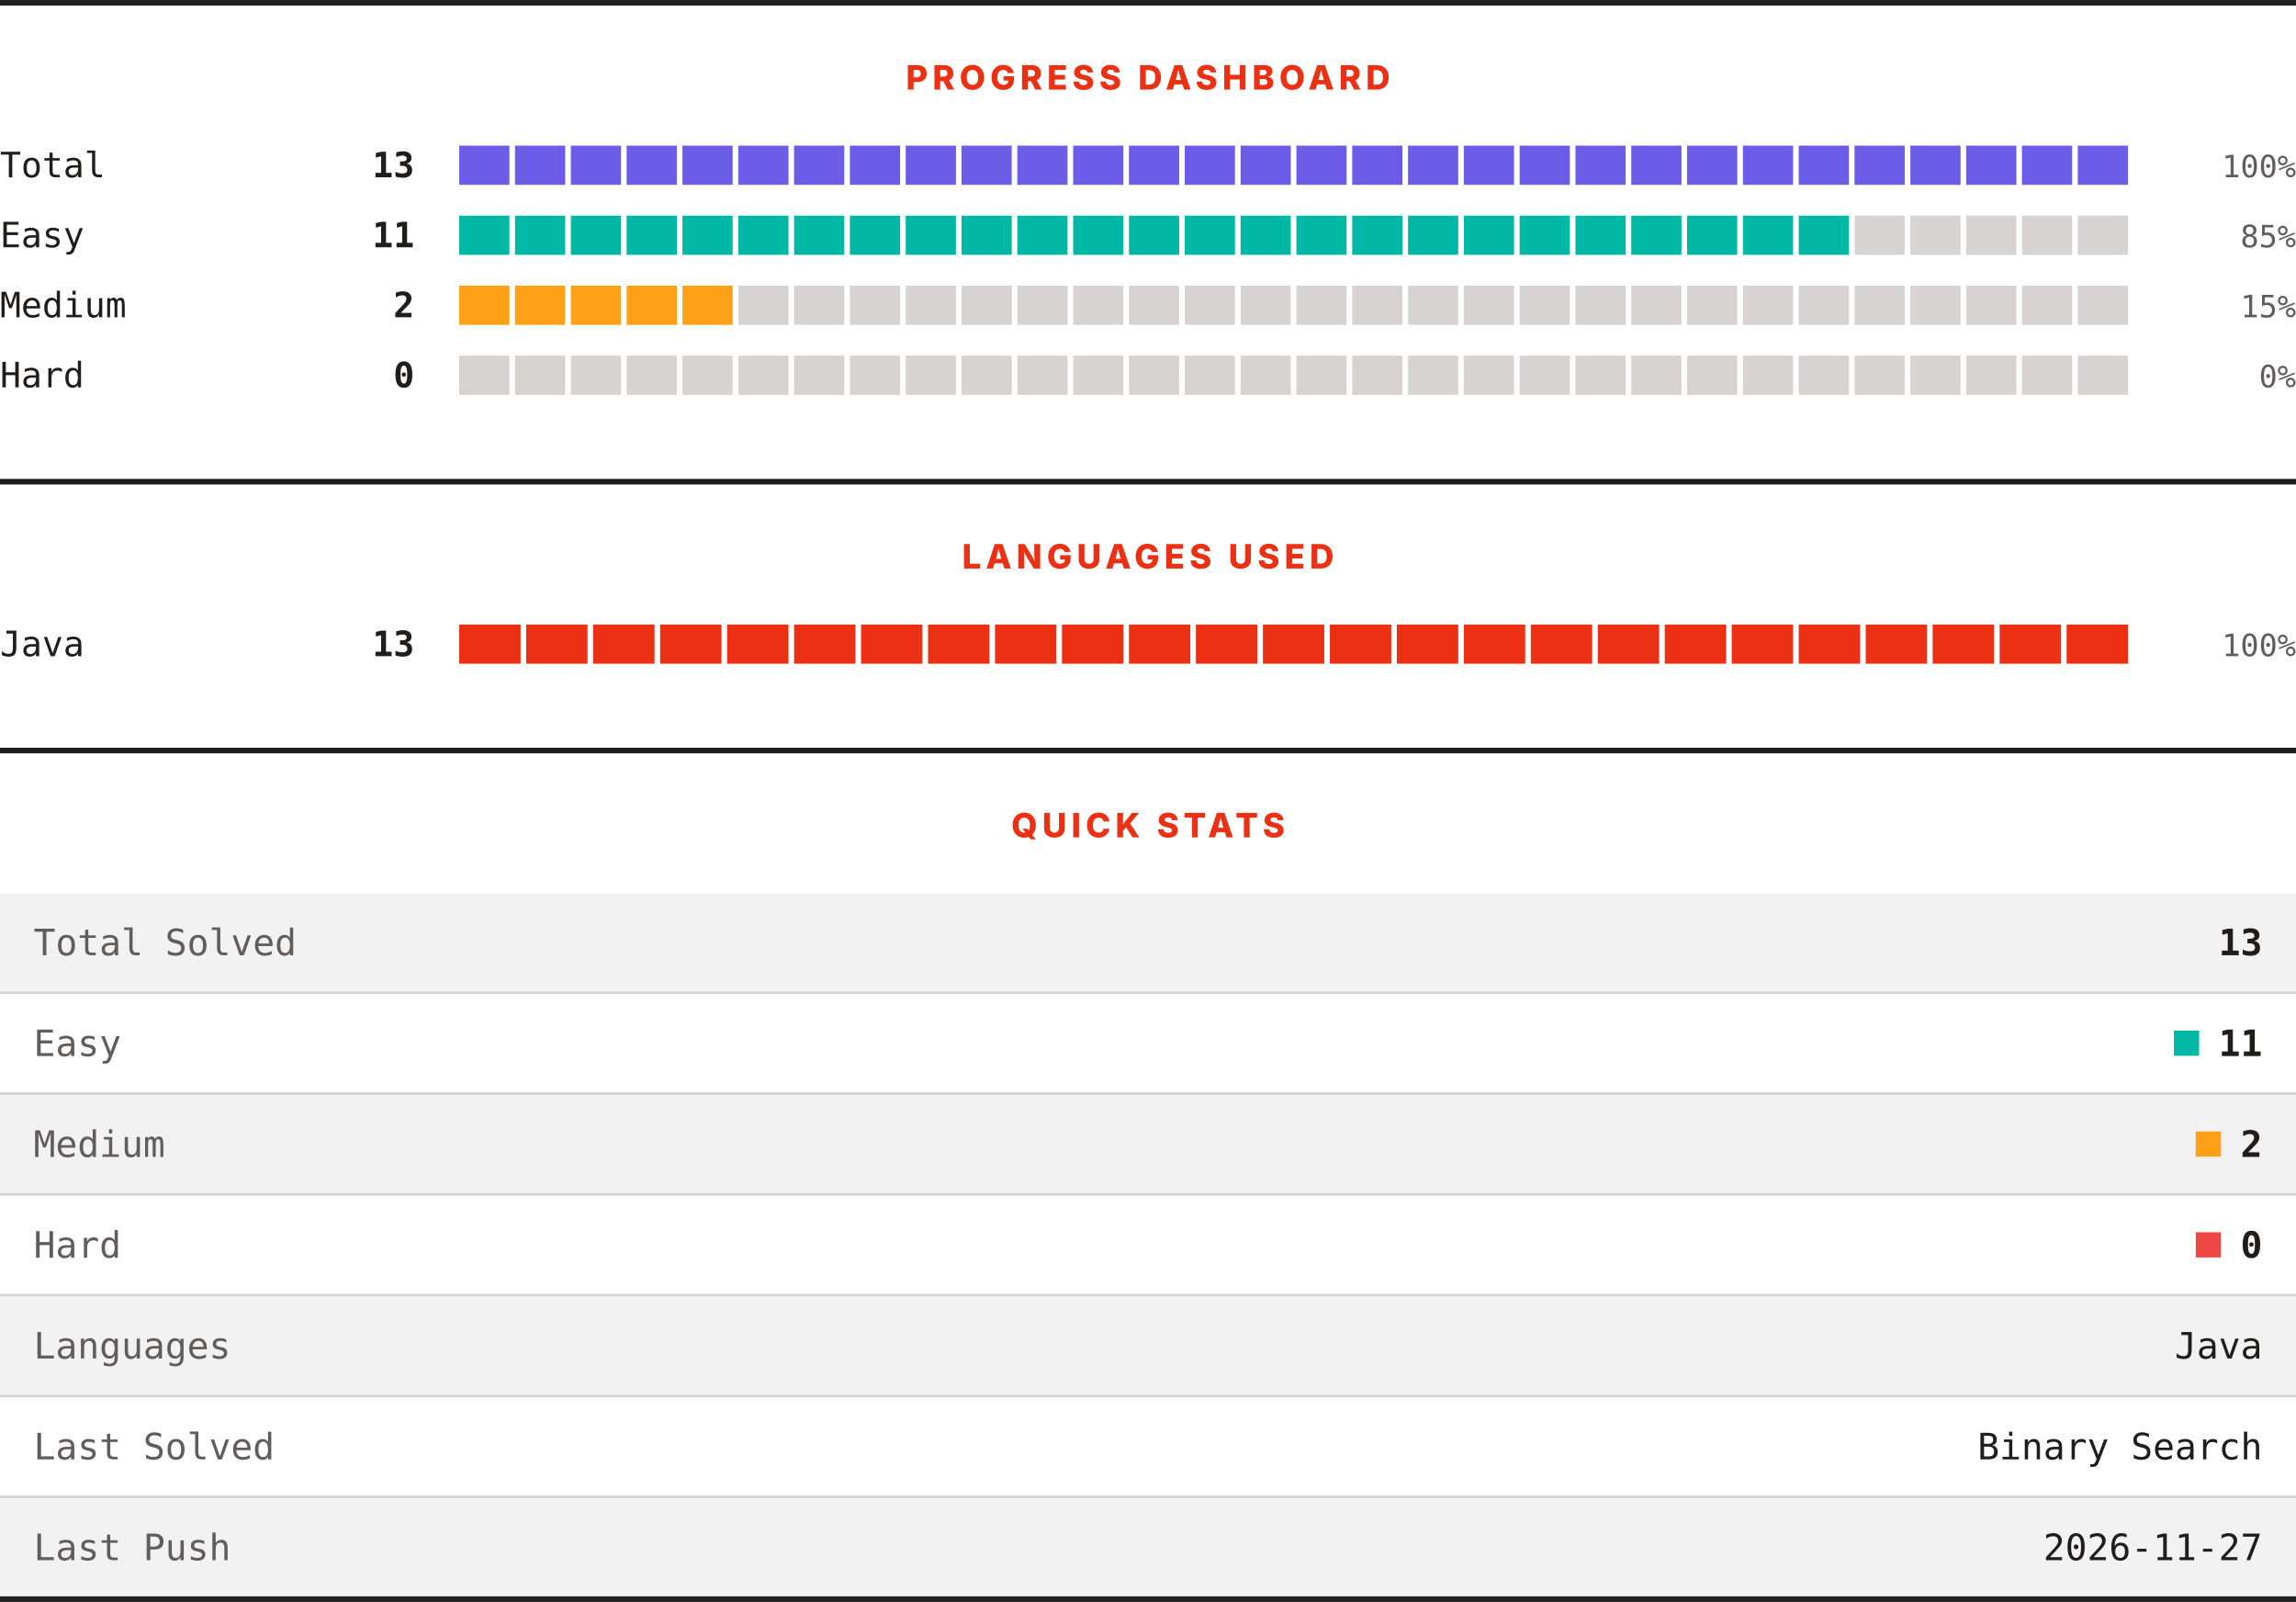
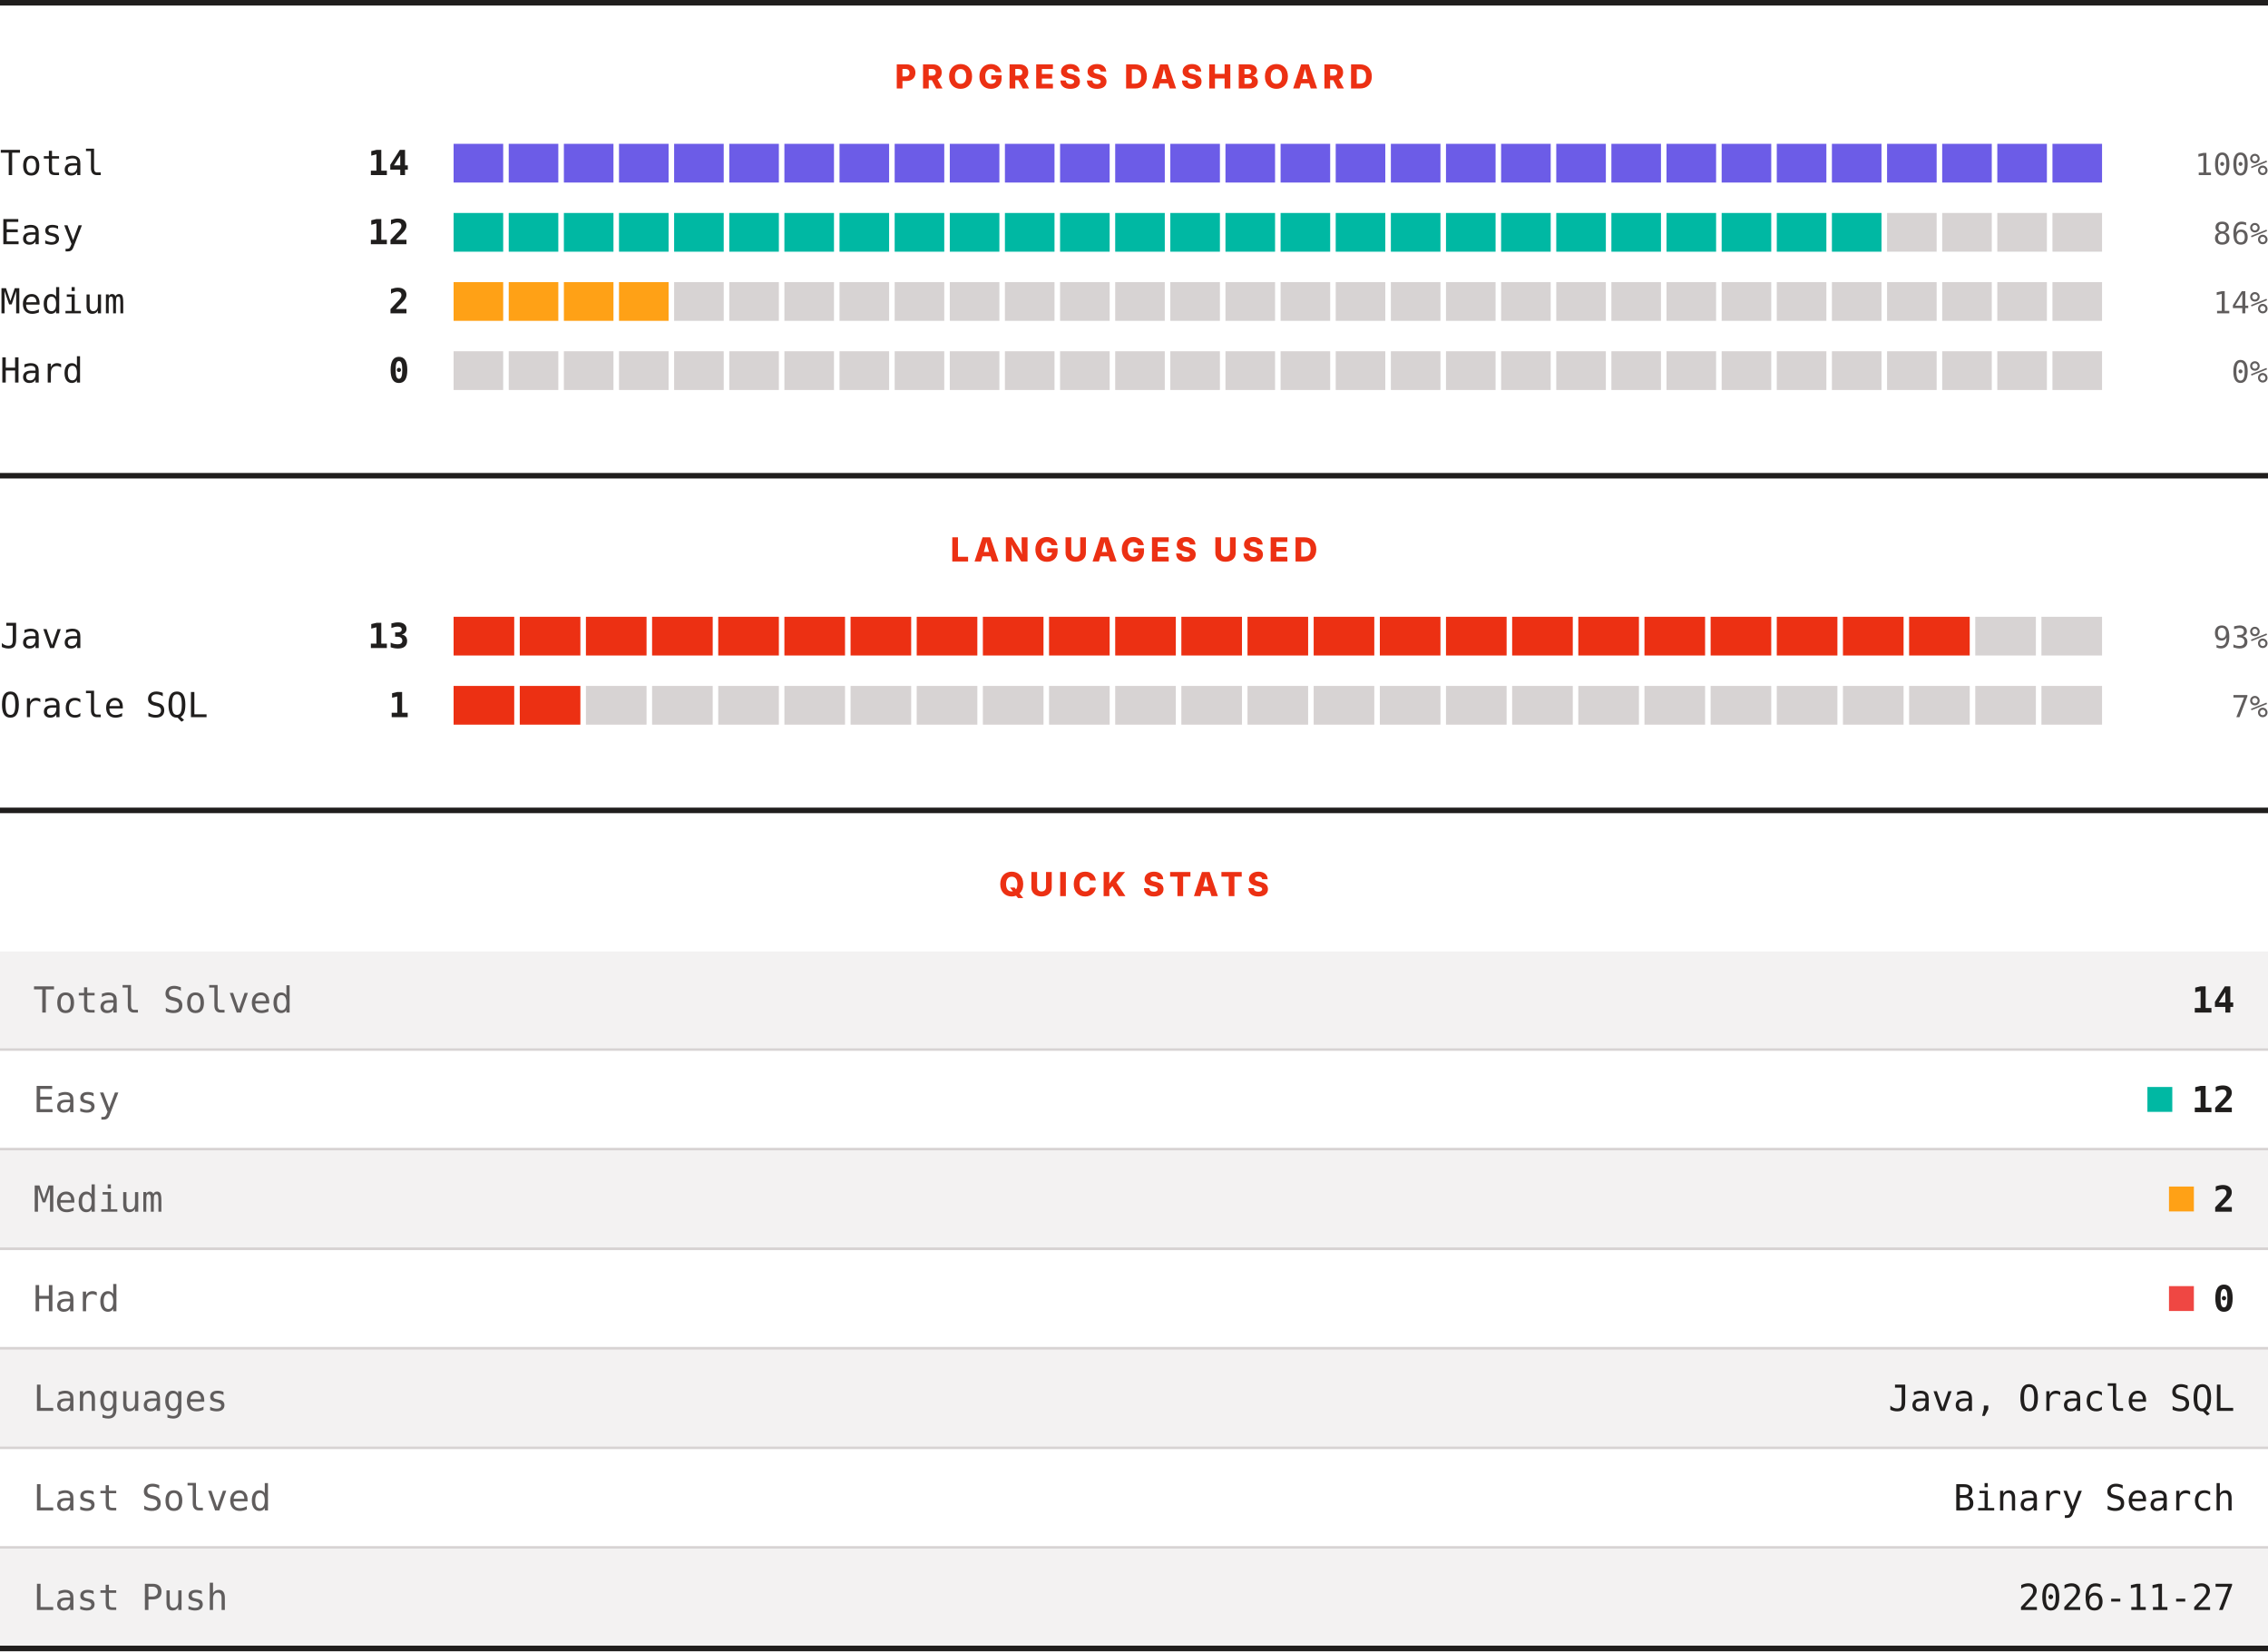
- <svg xmlns="http://www.w3.org/2000/svg" width="820" height="572" viewBox="0 0 820 572" role="img" aria-label="LeetCode progress, languages and quick stats">
-   <rect width="820" height="572" fill="#ffffff" />
+ <svg xmlns="http://www.w3.org/2000/svg" width="820" height="597" viewBox="0 0 820 597" role="img" aria-label="LeetCode progress, languages and quick stats">
+   <rect width="820" height="597" fill="#ffffff" />
  <rect x="0" y="0" width="820" height="2" fill="#201e1d" />
  <text x="410" y="32" text-anchor="middle" font-family="Archivo, system-ui, -apple-system, Segoe UI, sans-serif" font-size="12" font-weight="800" letter-spacing="1.68" fill="#ec3013">PROGRESS DASHBOARD</text>
  <text x="0" y="63.3" font-family="ui-monospace, SFMono-Regular, Menlo, Consolas, monospace" font-size="12.5" fill="#201e1d">Total</text>
-   <text x="148" y="63.3" text-anchor="end" font-family="ui-monospace, SFMono-Regular, Menlo, Consolas, monospace" font-size="12.5" font-weight="700" fill="#201e1d">13</text>
+   <text x="148" y="63.3" text-anchor="end" font-family="ui-monospace, SFMono-Regular, Menlo, Consolas, monospace" font-size="12.5" font-weight="700" fill="#201e1d">14</text>
  <rect x="164.00" y="52" width="17.93" height="14" fill="#6c5ce7" />
  <rect x="183.93" y="52" width="17.93" height="14" fill="#6c5ce7" />
  <rect x="203.87" y="52" width="17.93" height="14" fill="#6c5ce7" />
  <rect x="223.80" y="52" width="17.93" height="14" fill="#6c5ce7" />
  <rect x="243.73" y="52" width="17.93" height="14" fill="#6c5ce7" />
  <rect x="263.67" y="52" width="17.93" height="14" fill="#6c5ce7" />
  <rect x="283.60" y="52" width="17.93" height="14" fill="#6c5ce7" />
  <rect x="303.53" y="52" width="17.93" height="14" fill="#6c5ce7" />
  <rect x="323.47" y="52" width="17.93" height="14" fill="#6c5ce7" />
  <rect x="343.40" y="52" width="17.93" height="14" fill="#6c5ce7" />
  <rect x="363.33" y="52" width="17.93" height="14" fill="#6c5ce7" />
  <rect x="383.27" y="52" width="17.93" height="14" fill="#6c5ce7" />
  <rect x="403.20" y="52" width="17.93" height="14" fill="#6c5ce7" />
  <rect x="423.13" y="52" width="17.93" height="14" fill="#6c5ce7" />
  <rect x="443.07" y="52" width="17.93" height="14" fill="#6c5ce7" />
  <rect x="463.00" y="52" width="17.93" height="14" fill="#6c5ce7" />
  <rect x="482.93" y="52" width="17.93" height="14" fill="#6c5ce7" />
  <rect x="502.87" y="52" width="17.93" height="14" fill="#6c5ce7" />
  <rect x="522.80" y="52" width="17.93" height="14" fill="#6c5ce7" />
  <rect x="542.73" y="52" width="17.93" height="14" fill="#6c5ce7" />
  <rect x="562.67" y="52" width="17.93" height="14" fill="#6c5ce7" />
  <rect x="582.60" y="52" width="17.93" height="14" fill="#6c5ce7" />
  <rect x="602.53" y="52" width="17.93" height="14" fill="#6c5ce7" />
  <rect x="622.47" y="52" width="17.93" height="14" fill="#6c5ce7" />
  <rect x="642.40" y="52" width="17.93" height="14" fill="#6c5ce7" />
  <rect x="662.33" y="52" width="17.93" height="14" fill="#6c5ce7" />
  <rect x="682.27" y="52" width="17.93" height="14" fill="#6c5ce7" />
  <rect x="702.20" y="52" width="17.93" height="14" fill="#6c5ce7" />
  <rect x="722.13" y="52" width="17.93" height="14" fill="#6c5ce7" />
  <rect x="742.07" y="52" width="17.93" height="14" fill="#6c5ce7" />
  <text x="820" y="63.3" text-anchor="end" font-family="ui-monospace, SFMono-Regular, Menlo, Consolas, monospace" font-size="11" fill="#605d5d">100%</text>
  <text x="0" y="88.3" font-family="ui-monospace, SFMono-Regular, Menlo, Consolas, monospace" font-size="12.5" fill="#201e1d">Easy</text>
-   <text x="148" y="88.3" text-anchor="end" font-family="ui-monospace, SFMono-Regular, Menlo, Consolas, monospace" font-size="12.5" font-weight="700" fill="#201e1d">11</text>
+   <text x="148" y="88.3" text-anchor="end" font-family="ui-monospace, SFMono-Regular, Menlo, Consolas, monospace" font-size="12.5" font-weight="700" fill="#201e1d">12</text>
  <rect x="164.00" y="77" width="17.93" height="14" fill="#00b8a3" />
  <rect x="183.93" y="77" width="17.93" height="14" fill="#00b8a3" />
  <rect x="203.87" y="77" width="17.93" height="14" fill="#00b8a3" />
  <rect x="223.80" y="77" width="17.93" height="14" fill="#00b8a3" />
  <rect x="243.73" y="77" width="17.93" height="14" fill="#00b8a3" />
  <rect x="263.67" y="77" width="17.93" height="14" fill="#00b8a3" />
  <rect x="283.60" y="77" width="17.93" height="14" fill="#00b8a3" />
  <rect x="303.53" y="77" width="17.93" height="14" fill="#00b8a3" />
  <rect x="323.47" y="77" width="17.93" height="14" fill="#00b8a3" />
  <rect x="343.40" y="77" width="17.93" height="14" fill="#00b8a3" />
  <rect x="363.33" y="77" width="17.93" height="14" fill="#00b8a3" />
  <rect x="383.27" y="77" width="17.93" height="14" fill="#00b8a3" />
  <rect x="403.20" y="77" width="17.93" height="14" fill="#00b8a3" />
  <rect x="423.13" y="77" width="17.93" height="14" fill="#00b8a3" />
  <rect x="443.07" y="77" width="17.93" height="14" fill="#00b8a3" />
  <rect x="463.00" y="77" width="17.93" height="14" fill="#00b8a3" />
  <rect x="482.93" y="77" width="17.93" height="14" fill="#00b8a3" />
  <rect x="502.87" y="77" width="17.93" height="14" fill="#00b8a3" />
  <rect x="522.80" y="77" width="17.93" height="14" fill="#00b8a3" />
  <rect x="542.73" y="77" width="17.93" height="14" fill="#00b8a3" />
  <rect x="562.67" y="77" width="17.93" height="14" fill="#00b8a3" />
  <rect x="582.60" y="77" width="17.93" height="14" fill="#00b8a3" />
  <rect x="602.53" y="77" width="17.93" height="14" fill="#00b8a3" />
  <rect x="622.47" y="77" width="17.93" height="14" fill="#00b8a3" />
  <rect x="642.40" y="77" width="17.93" height="14" fill="#00b8a3" />
-   <rect x="662.33" y="77" width="17.93" height="14" fill="#d7d3d3" />
+   <rect x="662.33" y="77" width="17.93" height="14" fill="#00b8a3" />
  <rect x="682.27" y="77" width="17.93" height="14" fill="#d7d3d3" />
  <rect x="702.20" y="77" width="17.93" height="14" fill="#d7d3d3" />
  <rect x="722.13" y="77" width="17.93" height="14" fill="#d7d3d3" />
  <rect x="742.07" y="77" width="17.93" height="14" fill="#d7d3d3" />
-   <text x="820" y="88.3" text-anchor="end" font-family="ui-monospace, SFMono-Regular, Menlo, Consolas, monospace" font-size="11" fill="#605d5d">85%</text>
+   <text x="820" y="88.3" text-anchor="end" font-family="ui-monospace, SFMono-Regular, Menlo, Consolas, monospace" font-size="11" fill="#605d5d">86%</text>
  <text x="0" y="113.3" font-family="ui-monospace, SFMono-Regular, Menlo, Consolas, monospace" font-size="12.5" fill="#201e1d">Medium</text>
  <text x="148" y="113.3" text-anchor="end" font-family="ui-monospace, SFMono-Regular, Menlo, Consolas, monospace" font-size="12.5" font-weight="700" fill="#201e1d">2</text>
  <rect x="164.00" y="102" width="17.93" height="14" fill="#ffa116" />
  <rect x="183.93" y="102" width="17.93" height="14" fill="#ffa116" />
  <rect x="203.87" y="102" width="17.93" height="14" fill="#ffa116" />
  <rect x="223.80" y="102" width="17.93" height="14" fill="#ffa116" />
-   <rect x="243.73" y="102" width="17.93" height="14" fill="#ffa116" />
+   <rect x="243.73" y="102" width="17.93" height="14" fill="#d7d3d3" />
  <rect x="263.67" y="102" width="17.93" height="14" fill="#d7d3d3" />
  <rect x="283.60" y="102" width="17.93" height="14" fill="#d7d3d3" />
  <rect x="303.53" y="102" width="17.93" height="14" fill="#d7d3d3" />
  <rect x="323.47" y="102" width="17.93" height="14" fill="#d7d3d3" />
  <rect x="343.40" y="102" width="17.93" height="14" fill="#d7d3d3" />
  <rect x="363.33" y="102" width="17.93" height="14" fill="#d7d3d3" />
  <rect x="383.27" y="102" width="17.93" height="14" fill="#d7d3d3" />
  <rect x="403.20" y="102" width="17.93" height="14" fill="#d7d3d3" />
  <rect x="423.13" y="102" width="17.93" height="14" fill="#d7d3d3" />
  <rect x="443.07" y="102" width="17.93" height="14" fill="#d7d3d3" />
  <rect x="463.00" y="102" width="17.93" height="14" fill="#d7d3d3" />
  <rect x="482.93" y="102" width="17.93" height="14" fill="#d7d3d3" />
  <rect x="502.87" y="102" width="17.93" height="14" fill="#d7d3d3" />
  <rect x="522.80" y="102" width="17.93" height="14" fill="#d7d3d3" />
  <rect x="542.73" y="102" width="17.93" height="14" fill="#d7d3d3" />
  <rect x="562.67" y="102" width="17.93" height="14" fill="#d7d3d3" />
  <rect x="582.60" y="102" width="17.93" height="14" fill="#d7d3d3" />
  <rect x="602.53" y="102" width="17.93" height="14" fill="#d7d3d3" />
  <rect x="622.47" y="102" width="17.93" height="14" fill="#d7d3d3" />
  <rect x="642.40" y="102" width="17.93" height="14" fill="#d7d3d3" />
  <rect x="662.33" y="102" width="17.93" height="14" fill="#d7d3d3" />
  <rect x="682.27" y="102" width="17.93" height="14" fill="#d7d3d3" />
  <rect x="702.20" y="102" width="17.93" height="14" fill="#d7d3d3" />
  <rect x="722.13" y="102" width="17.93" height="14" fill="#d7d3d3" />
  <rect x="742.07" y="102" width="17.93" height="14" fill="#d7d3d3" />
-   <text x="820" y="113.3" text-anchor="end" font-family="ui-monospace, SFMono-Regular, Menlo, Consolas, monospace" font-size="11" fill="#605d5d">15%</text>
+   <text x="820" y="113.3" text-anchor="end" font-family="ui-monospace, SFMono-Regular, Menlo, Consolas, monospace" font-size="11" fill="#605d5d">14%</text>
  <text x="0" y="138.3" font-family="ui-monospace, SFMono-Regular, Menlo, Consolas, monospace" font-size="12.5" fill="#201e1d">Hard</text>
  <text x="148" y="138.3" text-anchor="end" font-family="ui-monospace, SFMono-Regular, Menlo, Consolas, monospace" font-size="12.5" font-weight="700" fill="#201e1d">0</text>
  <rect x="164.00" y="127" width="17.93" height="14" fill="#d7d3d3" />
  <rect x="183.93" y="127" width="17.93" height="14" fill="#d7d3d3" />
  <rect x="203.87" y="127" width="17.93" height="14" fill="#d7d3d3" />
  <rect x="223.80" y="127" width="17.93" height="14" fill="#d7d3d3" />
  <rect x="243.73" y="127" width="17.93" height="14" fill="#d7d3d3" />
  <rect x="263.67" y="127" width="17.93" height="14" fill="#d7d3d3" />
  <rect x="283.60" y="127" width="17.93" height="14" fill="#d7d3d3" />
  <rect x="303.53" y="127" width="17.93" height="14" fill="#d7d3d3" />
  <rect x="323.47" y="127" width="17.93" height="14" fill="#d7d3d3" />
  <rect x="343.40" y="127" width="17.93" height="14" fill="#d7d3d3" />
  <rect x="363.33" y="127" width="17.93" height="14" fill="#d7d3d3" />
  <rect x="383.27" y="127" width="17.93" height="14" fill="#d7d3d3" />
  <rect x="403.20" y="127" width="17.93" height="14" fill="#d7d3d3" />
  <rect x="423.13" y="127" width="17.93" height="14" fill="#d7d3d3" />
  <rect x="443.07" y="127" width="17.93" height="14" fill="#d7d3d3" />
  <rect x="463.00" y="127" width="17.93" height="14" fill="#d7d3d3" />
  <rect x="482.93" y="127" width="17.93" height="14" fill="#d7d3d3" />
  <rect x="502.87" y="127" width="17.93" height="14" fill="#d7d3d3" />
  <rect x="522.80" y="127" width="17.93" height="14" fill="#d7d3d3" />
  <rect x="542.73" y="127" width="17.93" height="14" fill="#d7d3d3" />
  <rect x="562.67" y="127" width="17.93" height="14" fill="#d7d3d3" />
  <rect x="582.60" y="127" width="17.93" height="14" fill="#d7d3d3" />
  <rect x="602.53" y="127" width="17.93" height="14" fill="#d7d3d3" />
  <rect x="622.47" y="127" width="17.93" height="14" fill="#d7d3d3" />
  <rect x="642.40" y="127" width="17.93" height="14" fill="#d7d3d3" />
  <rect x="662.33" y="127" width="17.93" height="14" fill="#d7d3d3" />
  <rect x="682.27" y="127" width="17.93" height="14" fill="#d7d3d3" />
  <rect x="702.20" y="127" width="17.93" height="14" fill="#d7d3d3" />
  <rect x="722.13" y="127" width="17.93" height="14" fill="#d7d3d3" />
  <rect x="742.07" y="127" width="17.93" height="14" fill="#d7d3d3" />
  <text x="820" y="138.3" text-anchor="end" font-family="ui-monospace, SFMono-Regular, Menlo, Consolas, monospace" font-size="11" fill="#605d5d">0%</text>
  <rect x="0" y="171" width="820" height="2" fill="#201e1d" />
  <text x="410" y="203" text-anchor="middle" font-family="Archivo, system-ui, -apple-system, Segoe UI, sans-serif" font-size="12" font-weight="800" letter-spacing="1.68" fill="#ec3013">LANGUAGES USED</text>
  <text x="0" y="234.3" font-family="ui-monospace, SFMono-Regular, Menlo, Consolas, monospace" font-size="12.5" fill="#201e1d">Java</text>
  <text x="148" y="234.3" text-anchor="end" font-family="ui-monospace, SFMono-Regular, Menlo, Consolas, monospace" font-size="12.5" font-weight="700" fill="#201e1d">13</text>
  <rect x="164.00" y="223" width="21.92" height="14" fill="#ec3013" />
  <rect x="187.92" y="223" width="21.92" height="14" fill="#ec3013" />
  <rect x="211.84" y="223" width="21.92" height="14" fill="#ec3013" />
  <rect x="235.76" y="223" width="21.92" height="14" fill="#ec3013" />
  <rect x="259.68" y="223" width="21.92" height="14" fill="#ec3013" />
  <rect x="283.60" y="223" width="21.92" height="14" fill="#ec3013" />
  <rect x="307.52" y="223" width="21.92" height="14" fill="#ec3013" />
  <rect x="331.44" y="223" width="21.92" height="14" fill="#ec3013" />
  <rect x="355.36" y="223" width="21.92" height="14" fill="#ec3013" />
  <rect x="379.28" y="223" width="21.92" height="14" fill="#ec3013" />
  <rect x="403.20" y="223" width="21.92" height="14" fill="#ec3013" />
  <rect x="427.12" y="223" width="21.92" height="14" fill="#ec3013" />
  <rect x="451.04" y="223" width="21.92" height="14" fill="#ec3013" />
  <rect x="474.96" y="223" width="21.92" height="14" fill="#ec3013" />
  <rect x="498.88" y="223" width="21.92" height="14" fill="#ec3013" />
  <rect x="522.80" y="223" width="21.92" height="14" fill="#ec3013" />
  <rect x="546.72" y="223" width="21.92" height="14" fill="#ec3013" />
  <rect x="570.64" y="223" width="21.92" height="14" fill="#ec3013" />
  <rect x="594.56" y="223" width="21.92" height="14" fill="#ec3013" />
  <rect x="618.48" y="223" width="21.92" height="14" fill="#ec3013" />
  <rect x="642.40" y="223" width="21.92" height="14" fill="#ec3013" />
  <rect x="666.32" y="223" width="21.92" height="14" fill="#ec3013" />
  <rect x="690.24" y="223" width="21.92" height="14" fill="#ec3013" />
-   <rect x="714.16" y="223" width="21.92" height="14" fill="#ec3013" />
-   <rect x="738.08" y="223" width="21.92" height="14" fill="#ec3013" />
-   <text x="820" y="234.3" text-anchor="end" font-family="ui-monospace, SFMono-Regular, Menlo, Consolas, monospace" font-size="11" fill="#605d5d">100%</text>
-   <rect x="0" y="267" width="820" height="2" fill="#201e1d" />
-   <text x="410" y="299" text-anchor="middle" font-family="Archivo, system-ui, -apple-system, Segoe UI, sans-serif" font-size="12" font-weight="800" letter-spacing="1.68" fill="#ec3013">QUICK STATS</text>
-   <rect x="0" y="319" width="820" height="35" fill="#f3f2f2" />
-   <text x="12" y="341.1" font-family="ui-monospace, SFMono-Regular, Menlo, Consolas, monospace" font-size="13" fill="#605d5d">Total Solved</text>
-   <text x="808" y="341.1" text-anchor="end" font-family="ui-monospace, SFMono-Regular, Menlo, Consolas, monospace" font-size="13" font-weight="700" fill="#201e1d">13</text>
-   <rect x="0" y="354" width="820" height="1" fill="#d7d3d3" />
-   <rect x="0" y="355" width="820" height="35" fill="#ffffff" />
-   <text x="12" y="377.1" font-family="ui-monospace, SFMono-Regular, Menlo, Consolas, monospace" font-size="13" fill="#605d5d">Easy</text>
-   <rect x="776.4" y="368" width="9" height="9" fill="#00b8a3" />
-   <text x="808" y="377.1" text-anchor="end" font-family="ui-monospace, SFMono-Regular, Menlo, Consolas, monospace" font-size="13" font-weight="700" fill="#201e1d">11</text>
-   <rect x="0" y="390" width="820" height="1" fill="#d7d3d3" />
-   <rect x="0" y="391" width="820" height="35" fill="#f3f2f2" />
-   <text x="12" y="413.1" font-family="ui-monospace, SFMono-Regular, Menlo, Consolas, monospace" font-size="13" fill="#605d5d">Medium</text>
-   <rect x="784.2" y="404" width="9" height="9" fill="#ffa116" />
-   <text x="808" y="413.1" text-anchor="end" font-family="ui-monospace, SFMono-Regular, Menlo, Consolas, monospace" font-size="13" font-weight="700" fill="#201e1d">2</text>
-   <rect x="0" y="426" width="820" height="1" fill="#d7d3d3" />
-   <rect x="0" y="427" width="820" height="35" fill="#ffffff" />
-   <text x="12" y="449.1" font-family="ui-monospace, SFMono-Regular, Menlo, Consolas, monospace" font-size="13" fill="#605d5d">Hard</text>
-   <rect x="784.2" y="440" width="9" height="9" fill="#ef4743" />
-   <text x="808" y="449.1" text-anchor="end" font-family="ui-monospace, SFMono-Regular, Menlo, Consolas, monospace" font-size="13" font-weight="700" fill="#201e1d">0</text>
-   <rect x="0" y="462" width="820" height="1" fill="#d7d3d3" />
-   <rect x="0" y="463" width="820" height="35" fill="#f3f2f2" />
-   <text x="12" y="485.1" font-family="ui-monospace, SFMono-Regular, Menlo, Consolas, monospace" font-size="13" fill="#605d5d">Languages</text>
-   <text x="808" y="485.1" text-anchor="end" font-family="ui-monospace, SFMono-Regular, Menlo, Consolas, monospace" font-size="13" fill="#201e1d">Java</text>
-   <rect x="0" y="498" width="820" height="1" fill="#d7d3d3" />
-   <rect x="0" y="499" width="820" height="35" fill="#ffffff" />
-   <text x="12" y="521.1" font-family="ui-monospace, SFMono-Regular, Menlo, Consolas, monospace" font-size="13" fill="#605d5d">Last Solved</text>
-   <text x="808" y="521.1" text-anchor="end" font-family="ui-monospace, SFMono-Regular, Menlo, Consolas, monospace" font-size="13" fill="#201e1d">Binary Search</text>
-   <rect x="0" y="534" width="820" height="1" fill="#d7d3d3" />
-   <rect x="0" y="535" width="820" height="35" fill="#f3f2f2" />
-   <text x="12" y="557.1" font-family="ui-monospace, SFMono-Regular, Menlo, Consolas, monospace" font-size="13" fill="#605d5d">Last Push</text>
-   <text x="808" y="557.1" text-anchor="end" font-family="ui-monospace, SFMono-Regular, Menlo, Consolas, monospace" font-size="13" fill="#201e1d">2026-11-27</text>
-   <rect x="0" y="570" width="820" height="2" fill="#201e1d" />
+   <rect x="714.16" y="223" width="21.92" height="14" fill="#d7d3d3" />
+   <rect x="738.08" y="223" width="21.92" height="14" fill="#d7d3d3" />
+   <text x="820" y="234.3" text-anchor="end" font-family="ui-monospace, SFMono-Regular, Menlo, Consolas, monospace" font-size="11" fill="#605d5d">93%</text>
+   <text x="0" y="259.3" font-family="ui-monospace, SFMono-Regular, Menlo, Consolas, monospace" font-size="12.5" fill="#201e1d">Oracle SQL</text>
+   <text x="148" y="259.3" text-anchor="end" font-family="ui-monospace, SFMono-Regular, Menlo, Consolas, monospace" font-size="12.5" font-weight="700" fill="#201e1d">1</text>
+   <rect x="164.00" y="248" width="21.92" height="14" fill="#ec3013" />
+   <rect x="187.92" y="248" width="21.92" height="14" fill="#ec3013" />
+   <rect x="211.84" y="248" width="21.92" height="14" fill="#d7d3d3" />
+   <rect x="235.76" y="248" width="21.92" height="14" fill="#d7d3d3" />
+   <rect x="259.68" y="248" width="21.92" height="14" fill="#d7d3d3" />
+   <rect x="283.60" y="248" width="21.92" height="14" fill="#d7d3d3" />
+   <rect x="307.52" y="248" width="21.92" height="14" fill="#d7d3d3" />
+   <rect x="331.44" y="248" width="21.92" height="14" fill="#d7d3d3" />
+   <rect x="355.36" y="248" width="21.92" height="14" fill="#d7d3d3" />
+   <rect x="379.28" y="248" width="21.92" height="14" fill="#d7d3d3" />
+   <rect x="403.20" y="248" width="21.92" height="14" fill="#d7d3d3" />
+   <rect x="427.12" y="248" width="21.92" height="14" fill="#d7d3d3" />
+   <rect x="451.04" y="248" width="21.92" height="14" fill="#d7d3d3" />
+   <rect x="474.96" y="248" width="21.92" height="14" fill="#d7d3d3" />
+   <rect x="498.88" y="248" width="21.92" height="14" fill="#d7d3d3" />
+   <rect x="522.80" y="248" width="21.92" height="14" fill="#d7d3d3" />
+   <rect x="546.72" y="248" width="21.92" height="14" fill="#d7d3d3" />
+   <rect x="570.64" y="248" width="21.92" height="14" fill="#d7d3d3" />
+   <rect x="594.56" y="248" width="21.92" height="14" fill="#d7d3d3" />
+   <rect x="618.48" y="248" width="21.92" height="14" fill="#d7d3d3" />
+   <rect x="642.40" y="248" width="21.92" height="14" fill="#d7d3d3" />
+   <rect x="666.32" y="248" width="21.92" height="14" fill="#d7d3d3" />
+   <rect x="690.24" y="248" width="21.92" height="14" fill="#d7d3d3" />
+   <rect x="714.16" y="248" width="21.92" height="14" fill="#d7d3d3" />
+   <rect x="738.08" y="248" width="21.92" height="14" fill="#d7d3d3" />
+   <text x="820" y="259.3" text-anchor="end" font-family="ui-monospace, SFMono-Regular, Menlo, Consolas, monospace" font-size="11" fill="#605d5d">7%</text>
+   <rect x="0" y="292" width="820" height="2" fill="#201e1d" />
+   <text x="410" y="324" text-anchor="middle" font-family="Archivo, system-ui, -apple-system, Segoe UI, sans-serif" font-size="12" font-weight="800" letter-spacing="1.68" fill="#ec3013">QUICK STATS</text>
+   <rect x="0" y="344" width="820" height="35" fill="#f3f2f2" />
+   <text x="12" y="366.1" font-family="ui-monospace, SFMono-Regular, Menlo, Consolas, monospace" font-size="13" fill="#605d5d">Total Solved</text>
+   <text x="808" y="366.1" text-anchor="end" font-family="ui-monospace, SFMono-Regular, Menlo, Consolas, monospace" font-size="13" font-weight="700" fill="#201e1d">14</text>
+   <rect x="0" y="379" width="820" height="1" fill="#d7d3d3" />
+   <rect x="0" y="380" width="820" height="35" fill="#ffffff" />
+   <text x="12" y="402.1" font-family="ui-monospace, SFMono-Regular, Menlo, Consolas, monospace" font-size="13" fill="#605d5d">Easy</text>
+   <rect x="776.4" y="393" width="9" height="9" fill="#00b8a3" />
+   <text x="808" y="402.1" text-anchor="end" font-family="ui-monospace, SFMono-Regular, Menlo, Consolas, monospace" font-size="13" font-weight="700" fill="#201e1d">12</text>
+   <rect x="0" y="415" width="820" height="1" fill="#d7d3d3" />
+   <rect x="0" y="416" width="820" height="35" fill="#f3f2f2" />
+   <text x="12" y="438.1" font-family="ui-monospace, SFMono-Regular, Menlo, Consolas, monospace" font-size="13" fill="#605d5d">Medium</text>
+   <rect x="784.2" y="429" width="9" height="9" fill="#ffa116" />
+   <text x="808" y="438.1" text-anchor="end" font-family="ui-monospace, SFMono-Regular, Menlo, Consolas, monospace" font-size="13" font-weight="700" fill="#201e1d">2</text>
+   <rect x="0" y="451" width="820" height="1" fill="#d7d3d3" />
+   <rect x="0" y="452" width="820" height="35" fill="#ffffff" />
+   <text x="12" y="474.1" font-family="ui-monospace, SFMono-Regular, Menlo, Consolas, monospace" font-size="13" fill="#605d5d">Hard</text>
+   <rect x="784.2" y="465" width="9" height="9" fill="#ef4743" />
+   <text x="808" y="474.1" text-anchor="end" font-family="ui-monospace, SFMono-Regular, Menlo, Consolas, monospace" font-size="13" font-weight="700" fill="#201e1d">0</text>
+   <rect x="0" y="487" width="820" height="1" fill="#d7d3d3" />
+   <rect x="0" y="488" width="820" height="35" fill="#f3f2f2" />
+   <text x="12" y="510.1" font-family="ui-monospace, SFMono-Regular, Menlo, Consolas, monospace" font-size="13" fill="#605d5d">Languages</text>
+   <text x="808" y="510.1" text-anchor="end" font-family="ui-monospace, SFMono-Regular, Menlo, Consolas, monospace" font-size="13" fill="#201e1d">Java, Oracle SQL</text>
+   <rect x="0" y="523" width="820" height="1" fill="#d7d3d3" />
+   <rect x="0" y="524" width="820" height="35" fill="#ffffff" />
+   <text x="12" y="546.1" font-family="ui-monospace, SFMono-Regular, Menlo, Consolas, monospace" font-size="13" fill="#605d5d">Last Solved</text>
+   <text x="808" y="546.1" text-anchor="end" font-family="ui-monospace, SFMono-Regular, Menlo, Consolas, monospace" font-size="13" fill="#201e1d">Binary Search</text>
+   <rect x="0" y="559" width="820" height="1" fill="#d7d3d3" />
+   <rect x="0" y="560" width="820" height="35" fill="#f3f2f2" />
+   <text x="12" y="582.1" font-family="ui-monospace, SFMono-Regular, Menlo, Consolas, monospace" font-size="13" fill="#605d5d">Last Push</text>
+   <text x="808" y="582.1" text-anchor="end" font-family="ui-monospace, SFMono-Regular, Menlo, Consolas, monospace" font-size="13" fill="#201e1d">2026-11-27</text>
+   <rect x="0" y="595" width="820" height="2" fill="#201e1d" />
</svg>
